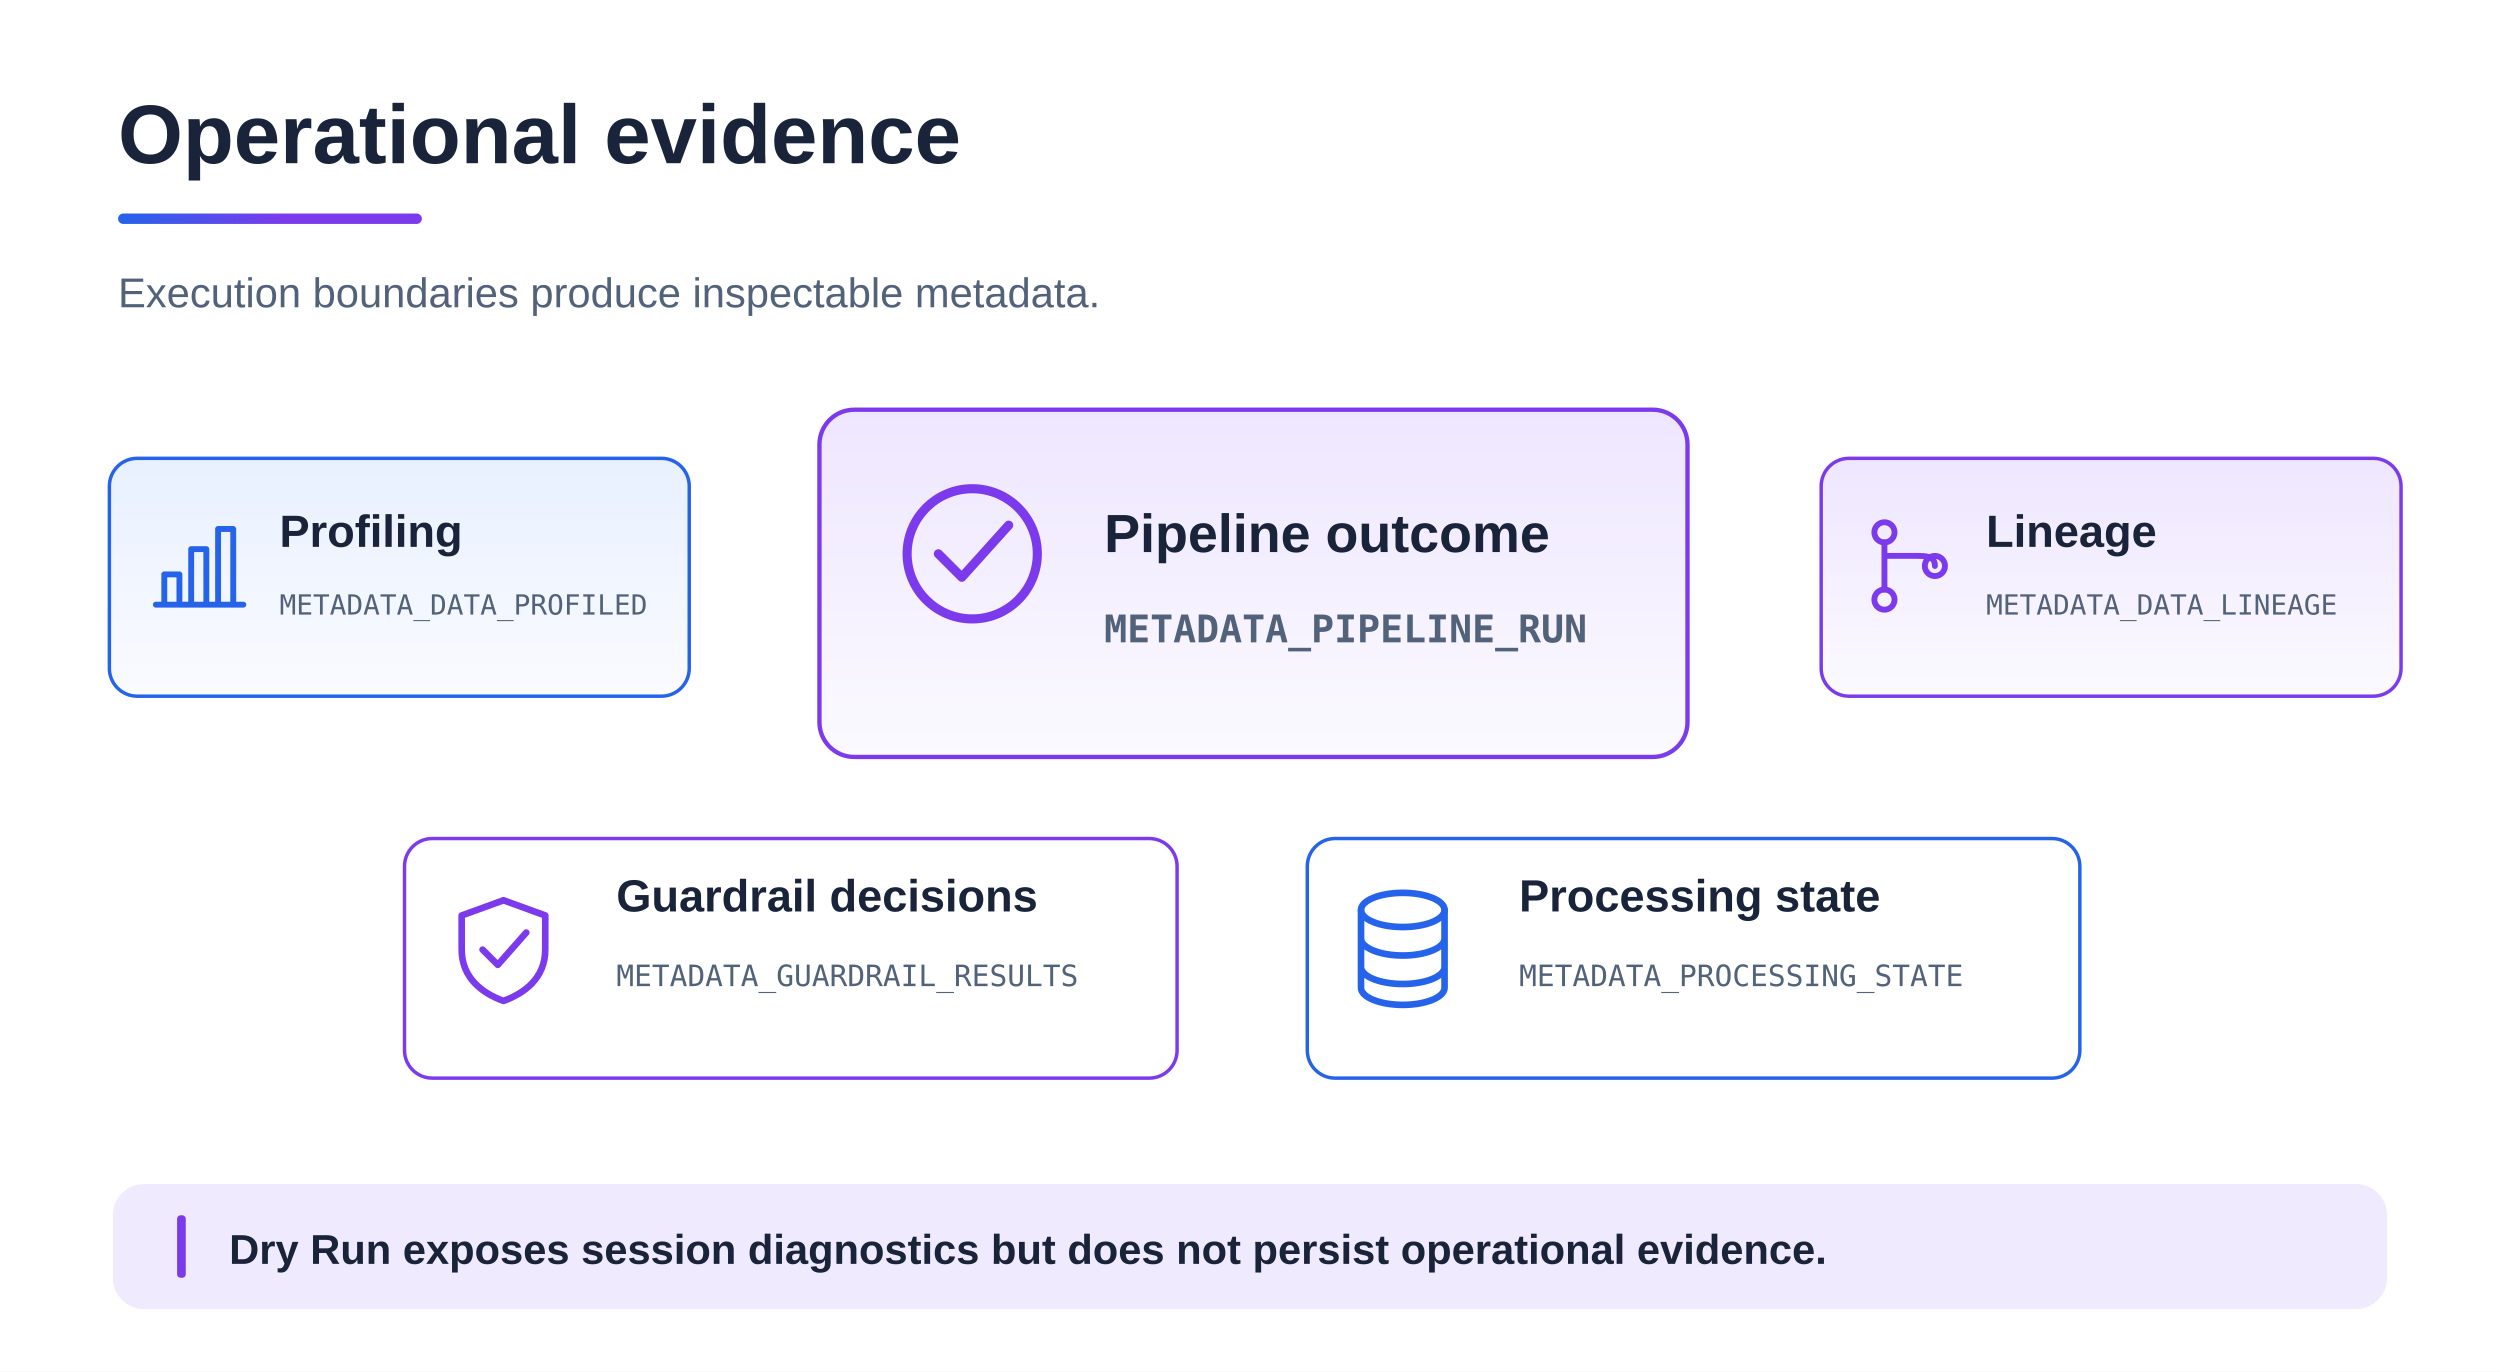
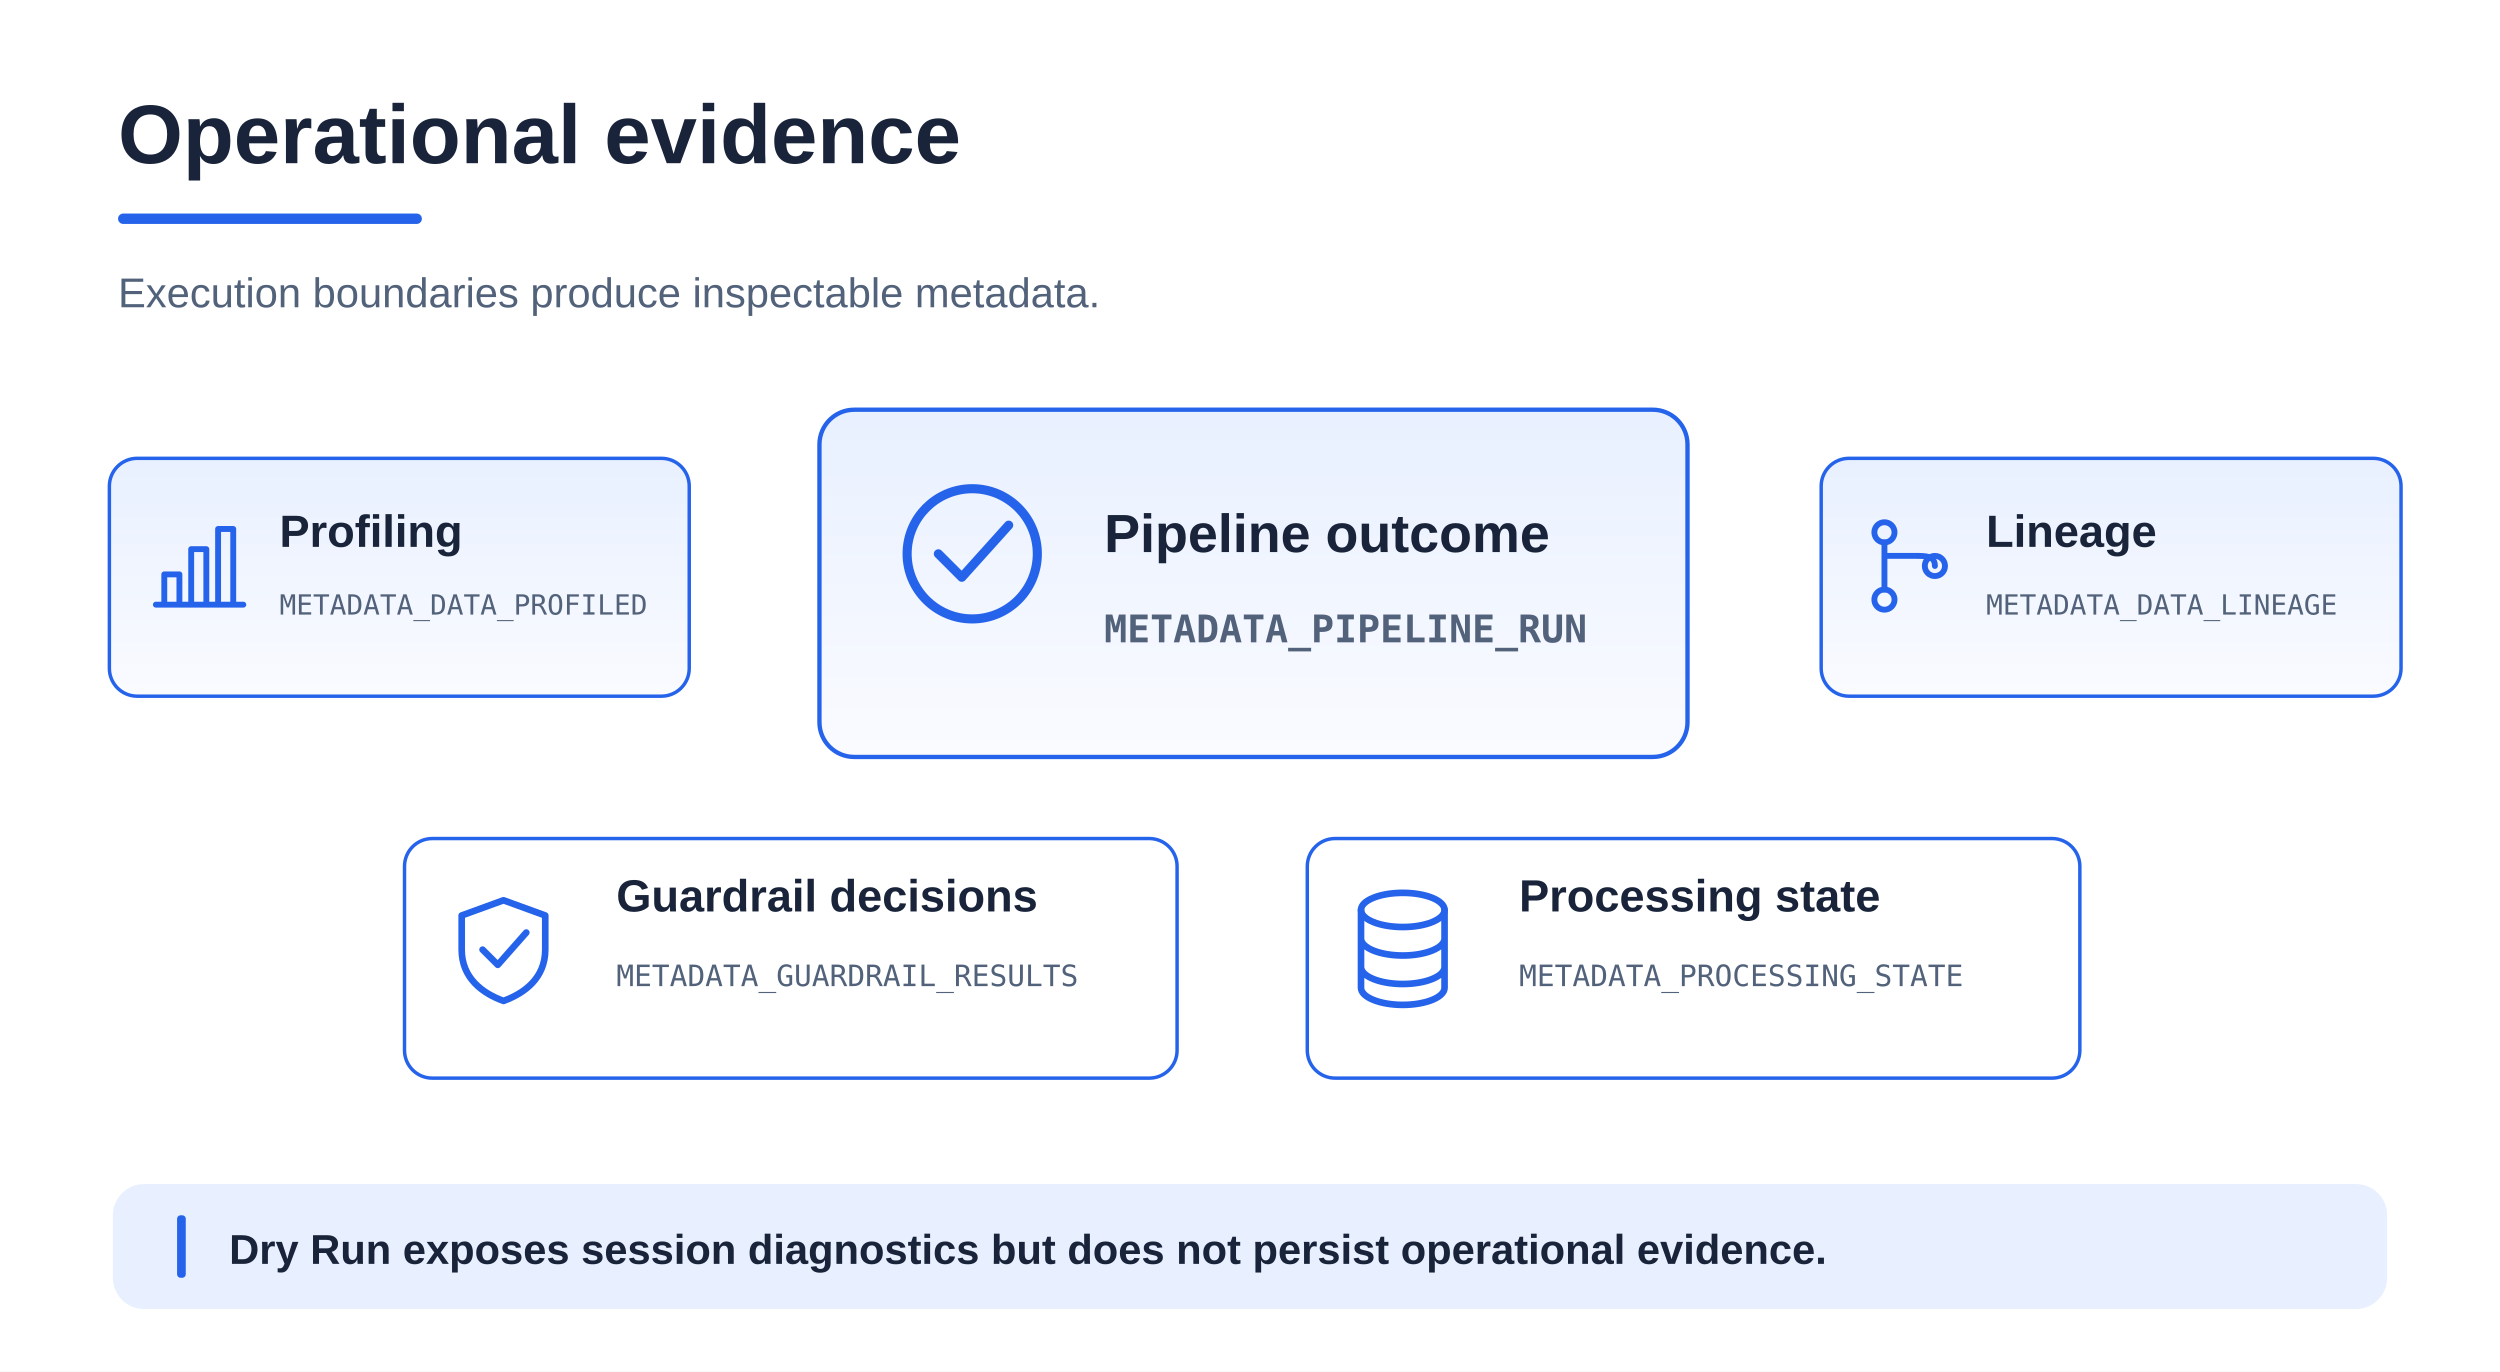
<svg xmlns="http://www.w3.org/2000/svg" width="1440" height="790" viewBox="0 0 1440 790" role="img" aria-label="Operational evidence">
  <defs>
    <linearGradient id="accent">
      <stop offset="0%" stop-color="#2563EB" />
-       <stop offset="55%" stop-color="#7C3AED" />
-       <stop offset="100%" stop-color="#7C3AED" />
+       <stop offset="55%" stop-color="#2563EB" />
+       <stop offset="100%" stop-color="#2563EB" />
    </linearGradient>
    <linearGradient id="bl" x2="0" y2="1">
      <stop offset="0%" stop-color="#E8F0FF" />
      <stop offset="100%" stop-color="#FAFBFF" />
    </linearGradient>
    <linearGradient id="gr" x2="0" y2="1">
-       <stop offset="0%" stop-color="#EEE6FF" />
-       <stop offset="100%" stop-color="#FBFAFF" />
+       <stop offset="0%" stop-color="#E8F0FF" />
+       <stop offset="100%" stop-color="#FAFBFF" />
    </linearGradient>
    <linearGradient id="aq" x2="0" y2="1">
-       <stop offset="0%" stop-color="#EEE6FF" />
-       <stop offset="100%" stop-color="#FBFAFF" />
+       <stop offset="0%" stop-color="#E8F0FF" />
+       <stop offset="100%" stop-color="#FAFBFF" />
    </linearGradient>
    <marker id="ar" markerWidth="8" markerHeight="8" refX="7" refY="4" orient="auto">
      <path d="M0 0L8 4L0 8Z" fill="#19243A" />
    </marker>
  </defs>
  <rect width="1440" height="790" fill="#fff" />
  <text x="68" y="94" fill="#19243A" font-family="Segoe UI,Arial,sans-serif" font-size="48" font-weight="700" text-anchor="start">Operational evidence</text>
  <rect x="68" y="123" width="175" height="6" rx="3" fill="url(#accent)" />
  <text x="68" y="177" fill="#52627A" font-family="Segoe UI,Arial,sans-serif" font-size="24" font-weight="400" text-anchor="start">Execution boundaries produce inspectable metadata.</text>
-   <rect x="472" y="236" width="500" height="200" rx="20" fill="url(#gr)" stroke="#7C3AED" stroke-width="2.5" />
-   <g transform="translate(512 271) scale(1.5)" fill="none" stroke="#7C3AED" stroke-width="3.5" stroke-linejoin="round" stroke-linecap="round">
+   <rect x="472" y="236" width="500" height="200" rx="20" fill="url(#gr)" stroke="#2563EB" stroke-width="2.5" />
+   <g transform="translate(512 271) scale(1.5)" fill="none" stroke="#2563EB" stroke-width="3.5" stroke-linejoin="round" stroke-linecap="round">
    <circle cx="32" cy="32" r="25" />
    <path d="m19 32 9 9 18-20" />
  </g>
  <text x="636" y="318" fill="#19243A" font-family="Segoe UI,Arial,sans-serif" font-size="31" font-weight="700" text-anchor="start">Pipeline outcome</text>
  <text x="636" y="370" fill="#52627A" font-family="Cascadia Code,Consolas,monospace" font-size="22" font-weight="600" text-anchor="start">METADATA_PIPELINE_RUN</text>
  <rect x="63" y="264" width="334" height="137" rx="16" fill="url(#bl)" stroke="#2563EB" stroke-width="2" />
  <g transform="translate(83 295) scale(0.96875)" fill="none" stroke="#2563EB" stroke-width="3.5" stroke-linejoin="round" stroke-linecap="round">
    <path d="M12 55V37h9v18M28 55V22h9v33M44 55V10h9v45M7 55h52" />
  </g>
  <text x="161" y="315" fill="#19243A" font-family="Segoe UI,Arial,sans-serif" font-size="26" font-weight="700" text-anchor="start">Profiling</text>
  <text x="161" y="354" fill="#52627A" font-family="Cascadia Code,Consolas,monospace" font-size="16" font-weight="400" text-anchor="start">METADATA_DATA_PROFILED</text>
-   <rect x="1049" y="264" width="334" height="137" rx="16" fill="url(#aq)" stroke="#7C3AED" stroke-width="2" />
-   <g transform="translate(1068 295) scale(0.96875)" fill="none" stroke="#7C3AED" stroke-width="3.5" stroke-linejoin="round" stroke-linecap="round">
+   <rect x="1049" y="264" width="334" height="137" rx="16" fill="url(#aq)" stroke="#2563EB" stroke-width="2" />
+   <g transform="translate(1068 295) scale(0.96875)" fill="none" stroke="#2563EB" stroke-width="3.5" stroke-linejoin="round" stroke-linecap="round">
    <circle cx="18" cy="12" r="6" />
    <circle cx="18" cy="52" r="6" />
    <circle cx="48" cy="32" r="6" />
    <path d="M18 18v28M18 26h18c7 0 12 0 12 6" />
  </g>
  <text x="1144" y="315" fill="#19243A" font-family="Segoe UI,Arial,sans-serif" font-size="26" font-weight="700" text-anchor="start">Lineage</text>
  <text x="1144" y="354" fill="#52627A" font-family="Cascadia Code,Consolas,monospace" font-size="16" font-weight="400" text-anchor="start">METADATA_DATA_LINEAGE</text>
-   <rect x="233" y="483" width="445" height="138" rx="16" fill="#fff" stroke="#7C3AED" stroke-width="2" />
-   <g transform="translate(255 512) scale(1.09375)" fill="none" stroke="#7C3AED" stroke-width="3.5" stroke-linejoin="round" stroke-linecap="round">
+   <rect x="233" y="483" width="445" height="138" rx="16" fill="#fff" stroke="#2563EB" stroke-width="2" />
+   <g transform="translate(255 512) scale(1.09375)" fill="none" stroke="#2563EB" stroke-width="3.5" stroke-linejoin="round" stroke-linecap="round">
    <path d="M32 6 54 14v18c0 15-11 23-22 27C21 55 10 47 10 32V14Z" />
    <path d="m21 32 8 8 15-17" />
  </g>
  <text x="355" y="525" fill="#19243A" font-family="Segoe UI,Arial,sans-serif" font-size="26" font-weight="700" text-anchor="start">Guardrail decisions</text>
  <text x="355" y="568" fill="#52627A" font-family="Cascadia Code,Consolas,monospace" font-size="17" font-weight="400" text-anchor="start">METADATA_GUARDRAIL_RESULTS</text>
  <rect x="753" y="483" width="445" height="138" rx="16" fill="#fff" stroke="#2563EB" stroke-width="2" />
  <g transform="translate(773 511) scale(1.09375)" fill="none" stroke="#2563EB" stroke-width="3.5" stroke-linejoin="round" stroke-linecap="round">
    <ellipse cx="32" cy="12" rx="22" ry="9" />
    <path d="M10 12v15c0 5 10 9 22 9s22-4 22-9V12M10 27v15c0 5 10 9 22 9s22-4 22-9V27M10 42v11c0 5 10 9 22 9s22-4 22-9V42" />
  </g>
  <text x="875" y="525" fill="#19243A" font-family="Segoe UI,Arial,sans-serif" font-size="26" font-weight="700" text-anchor="start">Processing state</text>
  <text x="875" y="568" fill="#52627A" font-family="Cascadia Code,Consolas,monospace" font-size="17" font-weight="400" text-anchor="start">METADATA_PROCESSING_STATE</text>
-   <rect x="65" y="682" width="1310" height="72" rx="18" fill="#F0EAFF" stroke="none" stroke-width="0" />
-   <rect x="102" y="700" width="5" height="36" rx="2" fill="#7C3AED" />
+   <rect x="65" y="682" width="1310" height="72" rx="18" fill="#E8F0FF" stroke="none" stroke-width="0" />
+   <rect x="102" y="700" width="5" height="36" rx="2" fill="#2563EB" />
  <text x="132" y="728" fill="#19243A" font-family="Segoe UI,Arial,sans-serif" font-size="24" font-weight="600" text-anchor="start">Dry Run exposes session diagnostics but does not persist operational evidence.</text>
</svg>
